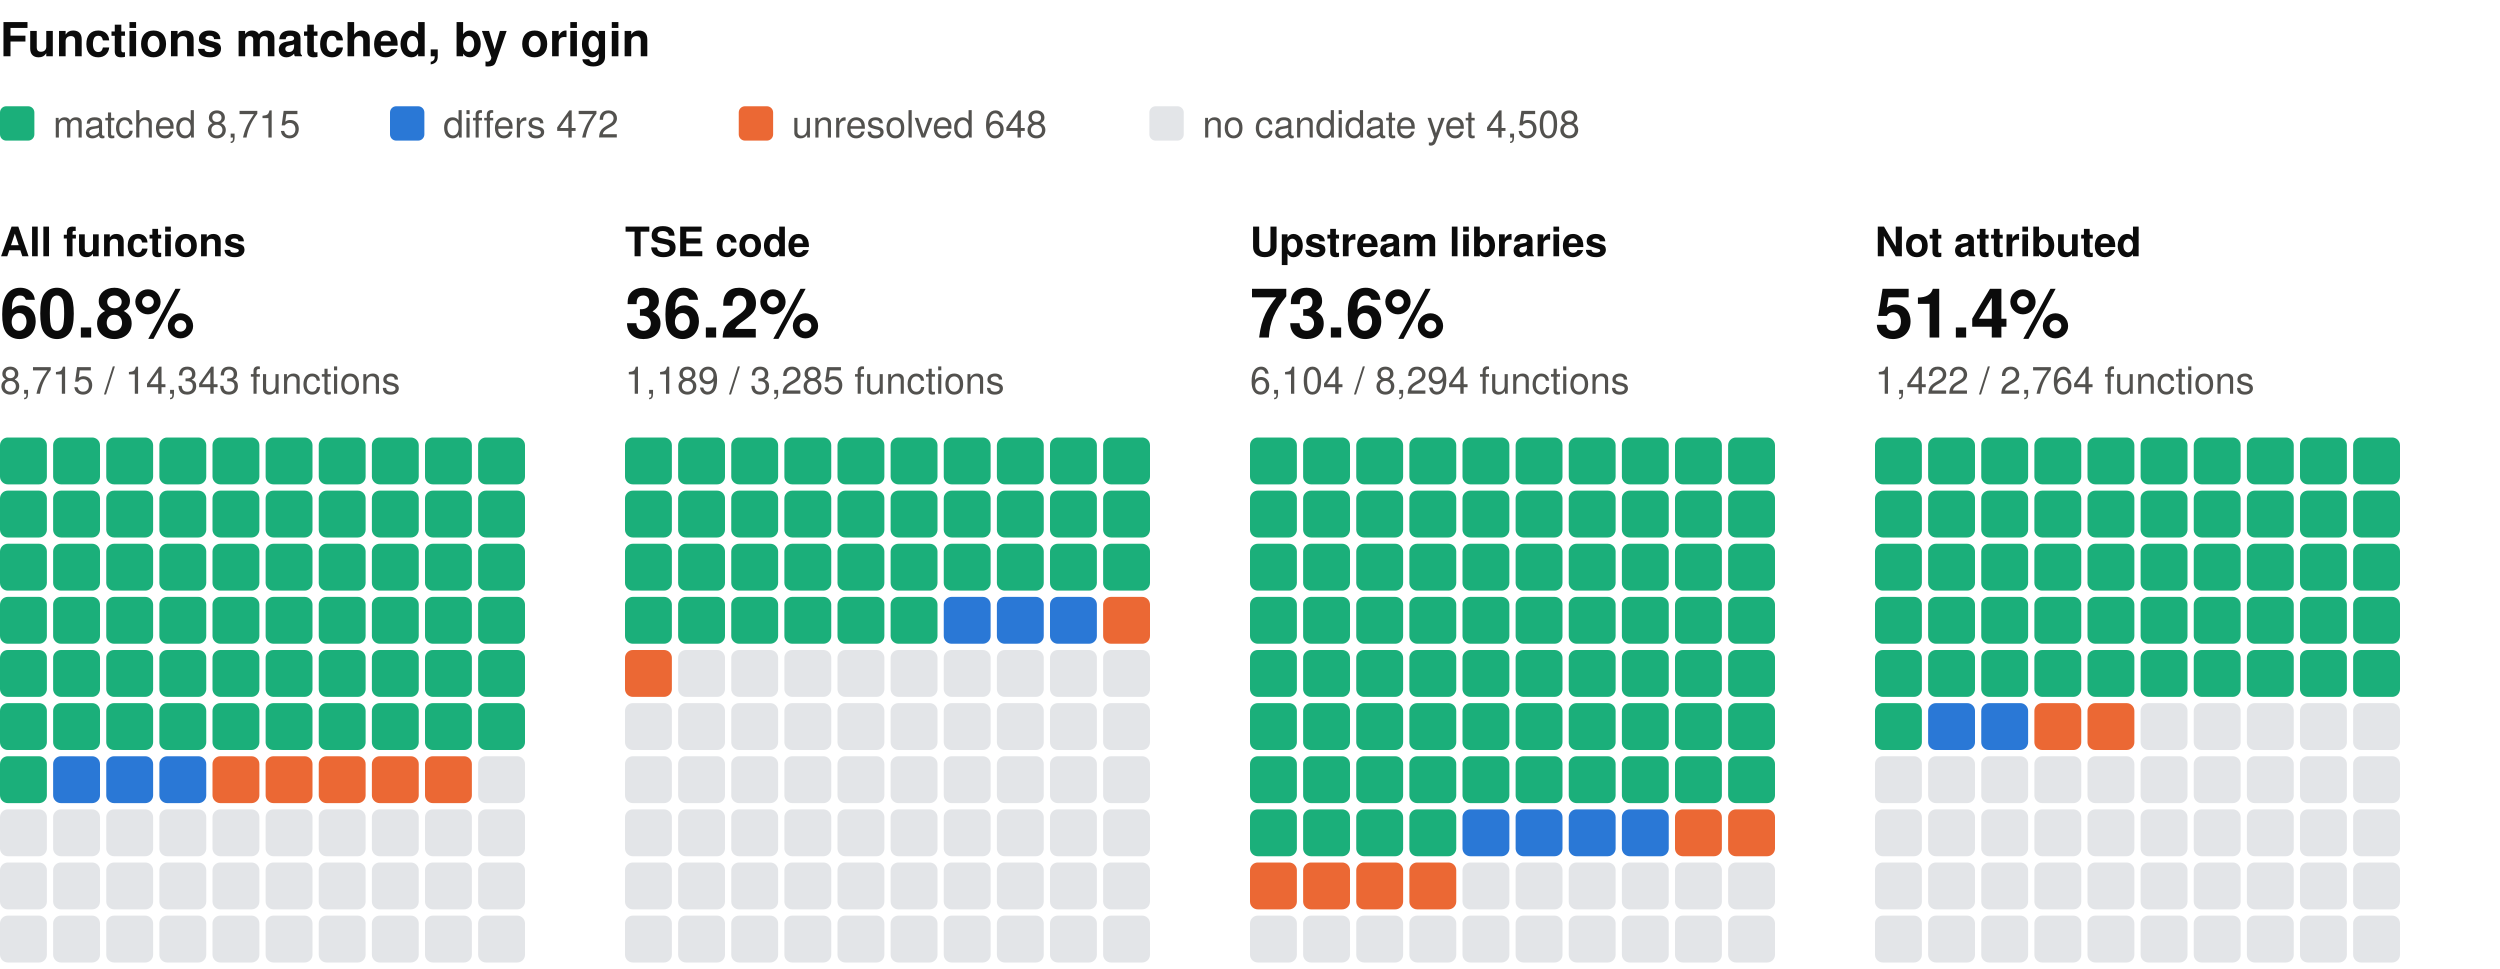
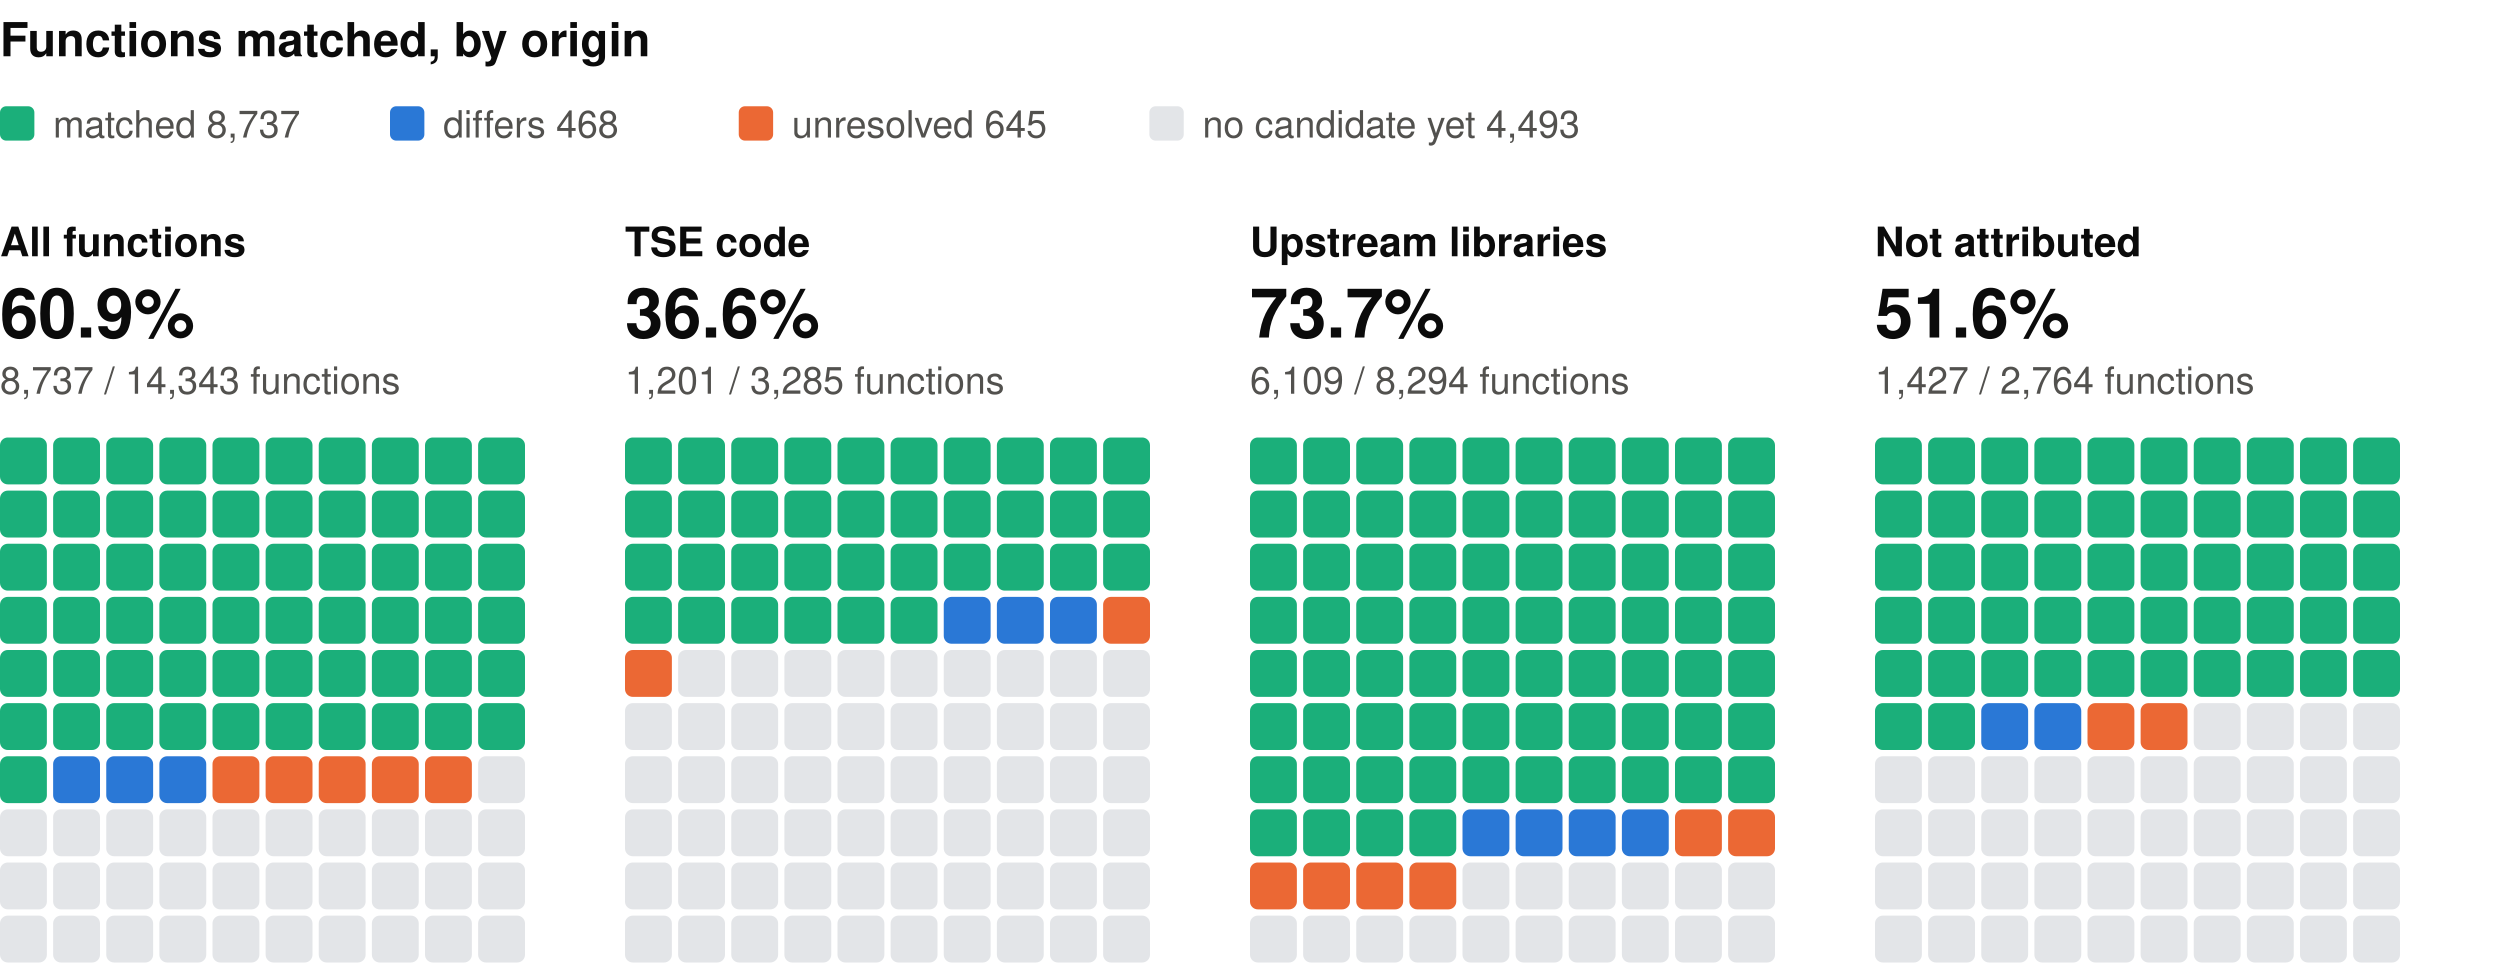
<svg xmlns="http://www.w3.org/2000/svg" width="800" height="310" viewBox="0 0 800 310" role="img" aria-label="Functions matched, by origin: one square per percent, coloured by verdict" font-family="system-ui, -apple-system, 'Segoe UI', Helvetica, Arial, sans-serif">
  <text x="0" y="18" font-size="15" fill="#0b0b0b" font-weight="600">Functions matched, by origin</text>
  <rect x="0" y="34" width="11" height="11" rx="2" fill="#1baf7a" />
-   <text x="17" y="44" font-size="12" fill="#52514e">matched 8,715</text>
+   <text x="17" y="44" font-size="12" fill="#52514e">matched 8,737</text>
  <rect x="124.8" y="34" width="11" height="11" rx="2" fill="#2a78d6" />
-   <text x="141.8" y="44" font-size="12" fill="#52514e">differs 472</text>
+   <text x="141.8" y="44" font-size="12" fill="#52514e">differs 468</text>
  <rect x="236.4" y="34" width="11" height="11" rx="2" fill="#eb6834" />
-   <text x="253.4" y="44" font-size="12" fill="#52514e">unresolved 648</text>
+   <text x="253.4" y="44" font-size="12" fill="#52514e">unresolved 645</text>
  <rect x="367.8" y="34" width="11" height="11" rx="2" fill="#e3e5e8" />
-   <text x="384.8" y="44" font-size="12" fill="#52514e">no candidate yet 4,508</text>
+   <text x="384.8" y="44" font-size="12" fill="#52514e">no candidate yet 4,493</text>
  <text x="0" y="82" font-size="13" fill="#0b0b0b" font-weight="600">All functions</text>
-   <text x="0" y="108" font-size="22" fill="#0b0b0b" font-weight="600">60.8%</text>
-   <text x="0" y="126" font-size="12" fill="#52514e">8,715 / 14,343 functions</text>
+   <text x="0" y="108" font-size="22" fill="#0b0b0b" font-weight="600">60.9%</text>
+   <text x="0" y="126" font-size="12" fill="#52514e">8,737 / 14,343 functions</text>
  <rect x="0" y="140" width="15" height="15" rx="2.5" fill="#1baf7a" />
  <rect x="17" y="140" width="15" height="15" rx="2.5" fill="#1baf7a" />
  <rect x="34" y="140" width="15" height="15" rx="2.5" fill="#1baf7a" />
  <rect x="51" y="140" width="15" height="15" rx="2.5" fill="#1baf7a" />
  <rect x="68" y="140" width="15" height="15" rx="2.5" fill="#1baf7a" />
  <rect x="85" y="140" width="15" height="15" rx="2.5" fill="#1baf7a" />
  <rect x="102" y="140" width="15" height="15" rx="2.5" fill="#1baf7a" />
  <rect x="119" y="140" width="15" height="15" rx="2.5" fill="#1baf7a" />
  <rect x="136" y="140" width="15" height="15" rx="2.5" fill="#1baf7a" />
  <rect x="153" y="140" width="15" height="15" rx="2.5" fill="#1baf7a" />
  <rect x="0" y="157" width="15" height="15" rx="2.5" fill="#1baf7a" />
  <rect x="17" y="157" width="15" height="15" rx="2.5" fill="#1baf7a" />
  <rect x="34" y="157" width="15" height="15" rx="2.5" fill="#1baf7a" />
  <rect x="51" y="157" width="15" height="15" rx="2.5" fill="#1baf7a" />
  <rect x="68" y="157" width="15" height="15" rx="2.5" fill="#1baf7a" />
  <rect x="85" y="157" width="15" height="15" rx="2.5" fill="#1baf7a" />
  <rect x="102" y="157" width="15" height="15" rx="2.5" fill="#1baf7a" />
  <rect x="119" y="157" width="15" height="15" rx="2.5" fill="#1baf7a" />
  <rect x="136" y="157" width="15" height="15" rx="2.5" fill="#1baf7a" />
  <rect x="153" y="157" width="15" height="15" rx="2.5" fill="#1baf7a" />
  <rect x="0" y="174" width="15" height="15" rx="2.5" fill="#1baf7a" />
  <rect x="17" y="174" width="15" height="15" rx="2.5" fill="#1baf7a" />
  <rect x="34" y="174" width="15" height="15" rx="2.5" fill="#1baf7a" />
  <rect x="51" y="174" width="15" height="15" rx="2.5" fill="#1baf7a" />
  <rect x="68" y="174" width="15" height="15" rx="2.5" fill="#1baf7a" />
  <rect x="85" y="174" width="15" height="15" rx="2.5" fill="#1baf7a" />
  <rect x="102" y="174" width="15" height="15" rx="2.5" fill="#1baf7a" />
  <rect x="119" y="174" width="15" height="15" rx="2.5" fill="#1baf7a" />
  <rect x="136" y="174" width="15" height="15" rx="2.5" fill="#1baf7a" />
  <rect x="153" y="174" width="15" height="15" rx="2.5" fill="#1baf7a" />
  <rect x="0" y="191" width="15" height="15" rx="2.5" fill="#1baf7a" />
  <rect x="17" y="191" width="15" height="15" rx="2.5" fill="#1baf7a" />
  <rect x="34" y="191" width="15" height="15" rx="2.5" fill="#1baf7a" />
  <rect x="51" y="191" width="15" height="15" rx="2.5" fill="#1baf7a" />
  <rect x="68" y="191" width="15" height="15" rx="2.5" fill="#1baf7a" />
  <rect x="85" y="191" width="15" height="15" rx="2.5" fill="#1baf7a" />
  <rect x="102" y="191" width="15" height="15" rx="2.5" fill="#1baf7a" />
  <rect x="119" y="191" width="15" height="15" rx="2.5" fill="#1baf7a" />
  <rect x="136" y="191" width="15" height="15" rx="2.5" fill="#1baf7a" />
  <rect x="153" y="191" width="15" height="15" rx="2.5" fill="#1baf7a" />
  <rect x="0" y="208" width="15" height="15" rx="2.5" fill="#1baf7a" />
  <rect x="17" y="208" width="15" height="15" rx="2.5" fill="#1baf7a" />
  <rect x="34" y="208" width="15" height="15" rx="2.5" fill="#1baf7a" />
  <rect x="51" y="208" width="15" height="15" rx="2.5" fill="#1baf7a" />
  <rect x="68" y="208" width="15" height="15" rx="2.5" fill="#1baf7a" />
  <rect x="85" y="208" width="15" height="15" rx="2.5" fill="#1baf7a" />
  <rect x="102" y="208" width="15" height="15" rx="2.5" fill="#1baf7a" />
  <rect x="119" y="208" width="15" height="15" rx="2.5" fill="#1baf7a" />
  <rect x="136" y="208" width="15" height="15" rx="2.5" fill="#1baf7a" />
  <rect x="153" y="208" width="15" height="15" rx="2.5" fill="#1baf7a" />
  <rect x="0" y="225" width="15" height="15" rx="2.5" fill="#1baf7a" />
  <rect x="17" y="225" width="15" height="15" rx="2.5" fill="#1baf7a" />
  <rect x="34" y="225" width="15" height="15" rx="2.5" fill="#1baf7a" />
  <rect x="51" y="225" width="15" height="15" rx="2.5" fill="#1baf7a" />
  <rect x="68" y="225" width="15" height="15" rx="2.5" fill="#1baf7a" />
  <rect x="85" y="225" width="15" height="15" rx="2.5" fill="#1baf7a" />
  <rect x="102" y="225" width="15" height="15" rx="2.5" fill="#1baf7a" />
  <rect x="119" y="225" width="15" height="15" rx="2.5" fill="#1baf7a" />
  <rect x="136" y="225" width="15" height="15" rx="2.5" fill="#1baf7a" />
  <rect x="153" y="225" width="15" height="15" rx="2.5" fill="#1baf7a" />
  <rect x="0" y="242" width="15" height="15" rx="2.5" fill="#1baf7a" />
  <rect x="17" y="242" width="15" height="15" rx="2.5" fill="#2a78d6" />
  <rect x="34" y="242" width="15" height="15" rx="2.5" fill="#2a78d6" />
  <rect x="51" y="242" width="15" height="15" rx="2.5" fill="#2a78d6" />
  <rect x="68" y="242" width="15" height="15" rx="2.5" fill="#eb6834" />
  <rect x="85" y="242" width="15" height="15" rx="2.5" fill="#eb6834" />
  <rect x="102" y="242" width="15" height="15" rx="2.5" fill="#eb6834" />
  <rect x="119" y="242" width="15" height="15" rx="2.5" fill="#eb6834" />
  <rect x="136" y="242" width="15" height="15" rx="2.5" fill="#eb6834" />
  <rect x="153" y="242" width="15" height="15" rx="2.5" fill="#e3e5e8" />
  <rect x="0" y="259" width="15" height="15" rx="2.5" fill="#e3e5e8" />
  <rect x="17" y="259" width="15" height="15" rx="2.5" fill="#e3e5e8" />
  <rect x="34" y="259" width="15" height="15" rx="2.5" fill="#e3e5e8" />
  <rect x="51" y="259" width="15" height="15" rx="2.5" fill="#e3e5e8" />
  <rect x="68" y="259" width="15" height="15" rx="2.5" fill="#e3e5e8" />
  <rect x="85" y="259" width="15" height="15" rx="2.5" fill="#e3e5e8" />
  <rect x="102" y="259" width="15" height="15" rx="2.5" fill="#e3e5e8" />
  <rect x="119" y="259" width="15" height="15" rx="2.5" fill="#e3e5e8" />
  <rect x="136" y="259" width="15" height="15" rx="2.5" fill="#e3e5e8" />
  <rect x="153" y="259" width="15" height="15" rx="2.5" fill="#e3e5e8" />
  <rect x="0" y="276" width="15" height="15" rx="2.5" fill="#e3e5e8" />
  <rect x="17" y="276" width="15" height="15" rx="2.5" fill="#e3e5e8" />
  <rect x="34" y="276" width="15" height="15" rx="2.5" fill="#e3e5e8" />
  <rect x="51" y="276" width="15" height="15" rx="2.5" fill="#e3e5e8" />
  <rect x="68" y="276" width="15" height="15" rx="2.5" fill="#e3e5e8" />
  <rect x="85" y="276" width="15" height="15" rx="2.5" fill="#e3e5e8" />
  <rect x="102" y="276" width="15" height="15" rx="2.5" fill="#e3e5e8" />
  <rect x="119" y="276" width="15" height="15" rx="2.5" fill="#e3e5e8" />
  <rect x="136" y="276" width="15" height="15" rx="2.5" fill="#e3e5e8" />
  <rect x="153" y="276" width="15" height="15" rx="2.5" fill="#e3e5e8" />
  <rect x="0" y="293" width="15" height="15" rx="2.5" fill="#e3e5e8" />
  <rect x="17" y="293" width="15" height="15" rx="2.5" fill="#e3e5e8" />
  <rect x="34" y="293" width="15" height="15" rx="2.5" fill="#e3e5e8" />
  <rect x="51" y="293" width="15" height="15" rx="2.5" fill="#e3e5e8" />
  <rect x="68" y="293" width="15" height="15" rx="2.5" fill="#e3e5e8" />
  <rect x="85" y="293" width="15" height="15" rx="2.5" fill="#e3e5e8" />
  <rect x="102" y="293" width="15" height="15" rx="2.5" fill="#e3e5e8" />
  <rect x="119" y="293" width="15" height="15" rx="2.5" fill="#e3e5e8" />
  <rect x="136" y="293" width="15" height="15" rx="2.5" fill="#e3e5e8" />
  <rect x="153" y="293" width="15" height="15" rx="2.5" fill="#e3e5e8" />
  <text x="200" y="82" font-size="13" fill="#0b0b0b" font-weight="600">TSE code</text>
-   <text x="200" y="108" font-size="22" fill="#0b0b0b" font-weight="600">36.2%</text>
-   <text x="200" y="126" font-size="12" fill="#52514e">1,189 / 3,285 functions</text>
+   <text x="200" y="108" font-size="22" fill="#0b0b0b" font-weight="600">36.6%</text>
+   <text x="200" y="126" font-size="12" fill="#52514e">1,201 / 3,285 functions</text>
  <rect x="200" y="140" width="15" height="15" rx="2.5" fill="#1baf7a" />
  <rect x="217" y="140" width="15" height="15" rx="2.5" fill="#1baf7a" />
  <rect x="234" y="140" width="15" height="15" rx="2.5" fill="#1baf7a" />
  <rect x="251" y="140" width="15" height="15" rx="2.5" fill="#1baf7a" />
  <rect x="268" y="140" width="15" height="15" rx="2.5" fill="#1baf7a" />
  <rect x="285" y="140" width="15" height="15" rx="2.5" fill="#1baf7a" />
  <rect x="302" y="140" width="15" height="15" rx="2.5" fill="#1baf7a" />
  <rect x="319" y="140" width="15" height="15" rx="2.5" fill="#1baf7a" />
  <rect x="336" y="140" width="15" height="15" rx="2.5" fill="#1baf7a" />
  <rect x="353" y="140" width="15" height="15" rx="2.5" fill="#1baf7a" />
  <rect x="200" y="157" width="15" height="15" rx="2.5" fill="#1baf7a" />
  <rect x="217" y="157" width="15" height="15" rx="2.5" fill="#1baf7a" />
  <rect x="234" y="157" width="15" height="15" rx="2.5" fill="#1baf7a" />
  <rect x="251" y="157" width="15" height="15" rx="2.5" fill="#1baf7a" />
  <rect x="268" y="157" width="15" height="15" rx="2.5" fill="#1baf7a" />
  <rect x="285" y="157" width="15" height="15" rx="2.5" fill="#1baf7a" />
  <rect x="302" y="157" width="15" height="15" rx="2.5" fill="#1baf7a" />
  <rect x="319" y="157" width="15" height="15" rx="2.5" fill="#1baf7a" />
  <rect x="336" y="157" width="15" height="15" rx="2.5" fill="#1baf7a" />
  <rect x="353" y="157" width="15" height="15" rx="2.5" fill="#1baf7a" />
  <rect x="200" y="174" width="15" height="15" rx="2.5" fill="#1baf7a" />
  <rect x="217" y="174" width="15" height="15" rx="2.5" fill="#1baf7a" />
  <rect x="234" y="174" width="15" height="15" rx="2.5" fill="#1baf7a" />
  <rect x="251" y="174" width="15" height="15" rx="2.5" fill="#1baf7a" />
  <rect x="268" y="174" width="15" height="15" rx="2.5" fill="#1baf7a" />
  <rect x="285" y="174" width="15" height="15" rx="2.5" fill="#1baf7a" />
  <rect x="302" y="174" width="15" height="15" rx="2.5" fill="#1baf7a" />
  <rect x="319" y="174" width="15" height="15" rx="2.5" fill="#1baf7a" />
  <rect x="336" y="174" width="15" height="15" rx="2.5" fill="#1baf7a" />
  <rect x="353" y="174" width="15" height="15" rx="2.5" fill="#1baf7a" />
  <rect x="200" y="191" width="15" height="15" rx="2.5" fill="#1baf7a" />
  <rect x="217" y="191" width="15" height="15" rx="2.5" fill="#1baf7a" />
  <rect x="234" y="191" width="15" height="15" rx="2.5" fill="#1baf7a" />
  <rect x="251" y="191" width="15" height="15" rx="2.5" fill="#1baf7a" />
  <rect x="268" y="191" width="15" height="15" rx="2.5" fill="#1baf7a" />
  <rect x="285" y="191" width="15" height="15" rx="2.5" fill="#1baf7a" />
  <rect x="302" y="191" width="15" height="15" rx="2.5" fill="#2a78d6" />
  <rect x="319" y="191" width="15" height="15" rx="2.5" fill="#2a78d6" />
  <rect x="336" y="191" width="15" height="15" rx="2.5" fill="#2a78d6" />
  <rect x="353" y="191" width="15" height="15" rx="2.5" fill="#eb6834" />
  <rect x="200" y="208" width="15" height="15" rx="2.5" fill="#eb6834" />
  <rect x="217" y="208" width="15" height="15" rx="2.5" fill="#e3e5e8" />
  <rect x="234" y="208" width="15" height="15" rx="2.5" fill="#e3e5e8" />
  <rect x="251" y="208" width="15" height="15" rx="2.5" fill="#e3e5e8" />
  <rect x="268" y="208" width="15" height="15" rx="2.5" fill="#e3e5e8" />
  <rect x="285" y="208" width="15" height="15" rx="2.5" fill="#e3e5e8" />
  <rect x="302" y="208" width="15" height="15" rx="2.5" fill="#e3e5e8" />
  <rect x="319" y="208" width="15" height="15" rx="2.5" fill="#e3e5e8" />
  <rect x="336" y="208" width="15" height="15" rx="2.5" fill="#e3e5e8" />
  <rect x="353" y="208" width="15" height="15" rx="2.5" fill="#e3e5e8" />
  <rect x="200" y="225" width="15" height="15" rx="2.5" fill="#e3e5e8" />
  <rect x="217" y="225" width="15" height="15" rx="2.5" fill="#e3e5e8" />
  <rect x="234" y="225" width="15" height="15" rx="2.5" fill="#e3e5e8" />
  <rect x="251" y="225" width="15" height="15" rx="2.5" fill="#e3e5e8" />
  <rect x="268" y="225" width="15" height="15" rx="2.5" fill="#e3e5e8" />
  <rect x="285" y="225" width="15" height="15" rx="2.5" fill="#e3e5e8" />
  <rect x="302" y="225" width="15" height="15" rx="2.5" fill="#e3e5e8" />
  <rect x="319" y="225" width="15" height="15" rx="2.5" fill="#e3e5e8" />
  <rect x="336" y="225" width="15" height="15" rx="2.5" fill="#e3e5e8" />
  <rect x="353" y="225" width="15" height="15" rx="2.5" fill="#e3e5e8" />
  <rect x="200" y="242" width="15" height="15" rx="2.5" fill="#e3e5e8" />
  <rect x="217" y="242" width="15" height="15" rx="2.5" fill="#e3e5e8" />
  <rect x="234" y="242" width="15" height="15" rx="2.5" fill="#e3e5e8" />
  <rect x="251" y="242" width="15" height="15" rx="2.5" fill="#e3e5e8" />
  <rect x="268" y="242" width="15" height="15" rx="2.5" fill="#e3e5e8" />
  <rect x="285" y="242" width="15" height="15" rx="2.5" fill="#e3e5e8" />
  <rect x="302" y="242" width="15" height="15" rx="2.5" fill="#e3e5e8" />
  <rect x="319" y="242" width="15" height="15" rx="2.5" fill="#e3e5e8" />
  <rect x="336" y="242" width="15" height="15" rx="2.5" fill="#e3e5e8" />
  <rect x="353" y="242" width="15" height="15" rx="2.5" fill="#e3e5e8" />
  <rect x="200" y="259" width="15" height="15" rx="2.5" fill="#e3e5e8" />
  <rect x="217" y="259" width="15" height="15" rx="2.5" fill="#e3e5e8" />
  <rect x="234" y="259" width="15" height="15" rx="2.5" fill="#e3e5e8" />
  <rect x="251" y="259" width="15" height="15" rx="2.5" fill="#e3e5e8" />
  <rect x="268" y="259" width="15" height="15" rx="2.5" fill="#e3e5e8" />
  <rect x="285" y="259" width="15" height="15" rx="2.5" fill="#e3e5e8" />
  <rect x="302" y="259" width="15" height="15" rx="2.5" fill="#e3e5e8" />
  <rect x="319" y="259" width="15" height="15" rx="2.5" fill="#e3e5e8" />
  <rect x="336" y="259" width="15" height="15" rx="2.5" fill="#e3e5e8" />
  <rect x="353" y="259" width="15" height="15" rx="2.5" fill="#e3e5e8" />
  <rect x="200" y="276" width="15" height="15" rx="2.5" fill="#e3e5e8" />
  <rect x="217" y="276" width="15" height="15" rx="2.5" fill="#e3e5e8" />
  <rect x="234" y="276" width="15" height="15" rx="2.5" fill="#e3e5e8" />
  <rect x="251" y="276" width="15" height="15" rx="2.5" fill="#e3e5e8" />
  <rect x="268" y="276" width="15" height="15" rx="2.5" fill="#e3e5e8" />
  <rect x="285" y="276" width="15" height="15" rx="2.5" fill="#e3e5e8" />
  <rect x="302" y="276" width="15" height="15" rx="2.5" fill="#e3e5e8" />
  <rect x="319" y="276" width="15" height="15" rx="2.5" fill="#e3e5e8" />
  <rect x="336" y="276" width="15" height="15" rx="2.5" fill="#e3e5e8" />
  <rect x="353" y="276" width="15" height="15" rx="2.5" fill="#e3e5e8" />
  <rect x="200" y="293" width="15" height="15" rx="2.5" fill="#e3e5e8" />
  <rect x="217" y="293" width="15" height="15" rx="2.5" fill="#e3e5e8" />
  <rect x="234" y="293" width="15" height="15" rx="2.5" fill="#e3e5e8" />
  <rect x="251" y="293" width="15" height="15" rx="2.5" fill="#e3e5e8" />
  <rect x="268" y="293" width="15" height="15" rx="2.5" fill="#e3e5e8" />
  <rect x="285" y="293" width="15" height="15" rx="2.5" fill="#e3e5e8" />
  <rect x="302" y="293" width="15" height="15" rx="2.5" fill="#e3e5e8" />
  <rect x="319" y="293" width="15" height="15" rx="2.5" fill="#e3e5e8" />
  <rect x="336" y="293" width="15" height="15" rx="2.5" fill="#e3e5e8" />
  <rect x="353" y="293" width="15" height="15" rx="2.5" fill="#e3e5e8" />
  <text x="400" y="82" font-size="13" fill="#0b0b0b" font-weight="600">Upstream libraries</text>
-   <text x="400" y="108" font-size="22" fill="#0b0b0b" font-weight="600">73.6%</text>
-   <text x="400" y="126" font-size="12" fill="#52514e">6,104 / 8,294 functions</text>
+   <text x="400" y="108" font-size="22" fill="#0b0b0b" font-weight="600">73.7%</text>
+   <text x="400" y="126" font-size="12" fill="#52514e">6,109 / 8,294 functions</text>
  <rect x="400" y="140" width="15" height="15" rx="2.5" fill="#1baf7a" />
  <rect x="417" y="140" width="15" height="15" rx="2.5" fill="#1baf7a" />
  <rect x="434" y="140" width="15" height="15" rx="2.5" fill="#1baf7a" />
  <rect x="451" y="140" width="15" height="15" rx="2.5" fill="#1baf7a" />
  <rect x="468" y="140" width="15" height="15" rx="2.5" fill="#1baf7a" />
  <rect x="485" y="140" width="15" height="15" rx="2.5" fill="#1baf7a" />
  <rect x="502" y="140" width="15" height="15" rx="2.5" fill="#1baf7a" />
  <rect x="519" y="140" width="15" height="15" rx="2.5" fill="#1baf7a" />
  <rect x="536" y="140" width="15" height="15" rx="2.5" fill="#1baf7a" />
  <rect x="553" y="140" width="15" height="15" rx="2.5" fill="#1baf7a" />
  <rect x="400" y="157" width="15" height="15" rx="2.5" fill="#1baf7a" />
  <rect x="417" y="157" width="15" height="15" rx="2.5" fill="#1baf7a" />
  <rect x="434" y="157" width="15" height="15" rx="2.5" fill="#1baf7a" />
  <rect x="451" y="157" width="15" height="15" rx="2.5" fill="#1baf7a" />
  <rect x="468" y="157" width="15" height="15" rx="2.5" fill="#1baf7a" />
  <rect x="485" y="157" width="15" height="15" rx="2.5" fill="#1baf7a" />
  <rect x="502" y="157" width="15" height="15" rx="2.5" fill="#1baf7a" />
  <rect x="519" y="157" width="15" height="15" rx="2.5" fill="#1baf7a" />
  <rect x="536" y="157" width="15" height="15" rx="2.5" fill="#1baf7a" />
  <rect x="553" y="157" width="15" height="15" rx="2.5" fill="#1baf7a" />
  <rect x="400" y="174" width="15" height="15" rx="2.5" fill="#1baf7a" />
  <rect x="417" y="174" width="15" height="15" rx="2.5" fill="#1baf7a" />
  <rect x="434" y="174" width="15" height="15" rx="2.5" fill="#1baf7a" />
  <rect x="451" y="174" width="15" height="15" rx="2.5" fill="#1baf7a" />
  <rect x="468" y="174" width="15" height="15" rx="2.5" fill="#1baf7a" />
  <rect x="485" y="174" width="15" height="15" rx="2.5" fill="#1baf7a" />
  <rect x="502" y="174" width="15" height="15" rx="2.5" fill="#1baf7a" />
  <rect x="519" y="174" width="15" height="15" rx="2.5" fill="#1baf7a" />
  <rect x="536" y="174" width="15" height="15" rx="2.5" fill="#1baf7a" />
  <rect x="553" y="174" width="15" height="15" rx="2.5" fill="#1baf7a" />
  <rect x="400" y="191" width="15" height="15" rx="2.5" fill="#1baf7a" />
  <rect x="417" y="191" width="15" height="15" rx="2.5" fill="#1baf7a" />
  <rect x="434" y="191" width="15" height="15" rx="2.5" fill="#1baf7a" />
  <rect x="451" y="191" width="15" height="15" rx="2.5" fill="#1baf7a" />
  <rect x="468" y="191" width="15" height="15" rx="2.5" fill="#1baf7a" />
  <rect x="485" y="191" width="15" height="15" rx="2.5" fill="#1baf7a" />
  <rect x="502" y="191" width="15" height="15" rx="2.5" fill="#1baf7a" />
  <rect x="519" y="191" width="15" height="15" rx="2.5" fill="#1baf7a" />
  <rect x="536" y="191" width="15" height="15" rx="2.5" fill="#1baf7a" />
  <rect x="553" y="191" width="15" height="15" rx="2.5" fill="#1baf7a" />
  <rect x="400" y="208" width="15" height="15" rx="2.5" fill="#1baf7a" />
  <rect x="417" y="208" width="15" height="15" rx="2.5" fill="#1baf7a" />
  <rect x="434" y="208" width="15" height="15" rx="2.5" fill="#1baf7a" />
  <rect x="451" y="208" width="15" height="15" rx="2.5" fill="#1baf7a" />
  <rect x="468" y="208" width="15" height="15" rx="2.5" fill="#1baf7a" />
  <rect x="485" y="208" width="15" height="15" rx="2.5" fill="#1baf7a" />
  <rect x="502" y="208" width="15" height="15" rx="2.5" fill="#1baf7a" />
  <rect x="519" y="208" width="15" height="15" rx="2.5" fill="#1baf7a" />
  <rect x="536" y="208" width="15" height="15" rx="2.5" fill="#1baf7a" />
  <rect x="553" y="208" width="15" height="15" rx="2.5" fill="#1baf7a" />
  <rect x="400" y="225" width="15" height="15" rx="2.5" fill="#1baf7a" />
  <rect x="417" y="225" width="15" height="15" rx="2.5" fill="#1baf7a" />
  <rect x="434" y="225" width="15" height="15" rx="2.5" fill="#1baf7a" />
  <rect x="451" y="225" width="15" height="15" rx="2.5" fill="#1baf7a" />
  <rect x="468" y="225" width="15" height="15" rx="2.5" fill="#1baf7a" />
  <rect x="485" y="225" width="15" height="15" rx="2.5" fill="#1baf7a" />
  <rect x="502" y="225" width="15" height="15" rx="2.5" fill="#1baf7a" />
  <rect x="519" y="225" width="15" height="15" rx="2.5" fill="#1baf7a" />
  <rect x="536" y="225" width="15" height="15" rx="2.5" fill="#1baf7a" />
  <rect x="553" y="225" width="15" height="15" rx="2.5" fill="#1baf7a" />
  <rect x="400" y="242" width="15" height="15" rx="2.5" fill="#1baf7a" />
  <rect x="417" y="242" width="15" height="15" rx="2.5" fill="#1baf7a" />
  <rect x="434" y="242" width="15" height="15" rx="2.5" fill="#1baf7a" />
  <rect x="451" y="242" width="15" height="15" rx="2.5" fill="#1baf7a" />
  <rect x="468" y="242" width="15" height="15" rx="2.5" fill="#1baf7a" />
  <rect x="485" y="242" width="15" height="15" rx="2.5" fill="#1baf7a" />
  <rect x="502" y="242" width="15" height="15" rx="2.5" fill="#1baf7a" />
  <rect x="519" y="242" width="15" height="15" rx="2.5" fill="#1baf7a" />
  <rect x="536" y="242" width="15" height="15" rx="2.5" fill="#1baf7a" />
  <rect x="553" y="242" width="15" height="15" rx="2.5" fill="#1baf7a" />
  <rect x="400" y="259" width="15" height="15" rx="2.5" fill="#1baf7a" />
  <rect x="417" y="259" width="15" height="15" rx="2.5" fill="#1baf7a" />
  <rect x="434" y="259" width="15" height="15" rx="2.5" fill="#1baf7a" />
  <rect x="451" y="259" width="15" height="15" rx="2.5" fill="#1baf7a" />
  <rect x="468" y="259" width="15" height="15" rx="2.5" fill="#2a78d6" />
  <rect x="485" y="259" width="15" height="15" rx="2.5" fill="#2a78d6" />
  <rect x="502" y="259" width="15" height="15" rx="2.5" fill="#2a78d6" />
  <rect x="519" y="259" width="15" height="15" rx="2.5" fill="#2a78d6" />
  <rect x="536" y="259" width="15" height="15" rx="2.5" fill="#eb6834" />
  <rect x="553" y="259" width="15" height="15" rx="2.5" fill="#eb6834" />
  <rect x="400" y="276" width="15" height="15" rx="2.5" fill="#eb6834" />
  <rect x="417" y="276" width="15" height="15" rx="2.5" fill="#eb6834" />
  <rect x="434" y="276" width="15" height="15" rx="2.5" fill="#eb6834" />
  <rect x="451" y="276" width="15" height="15" rx="2.5" fill="#eb6834" />
  <rect x="468" y="276" width="15" height="15" rx="2.5" fill="#e3e5e8" />
  <rect x="485" y="276" width="15" height="15" rx="2.5" fill="#e3e5e8" />
  <rect x="502" y="276" width="15" height="15" rx="2.5" fill="#e3e5e8" />
  <rect x="519" y="276" width="15" height="15" rx="2.5" fill="#e3e5e8" />
  <rect x="536" y="276" width="15" height="15" rx="2.5" fill="#e3e5e8" />
  <rect x="553" y="276" width="15" height="15" rx="2.5" fill="#e3e5e8" />
  <rect x="400" y="293" width="15" height="15" rx="2.5" fill="#e3e5e8" />
  <rect x="417" y="293" width="15" height="15" rx="2.5" fill="#e3e5e8" />
  <rect x="434" y="293" width="15" height="15" rx="2.5" fill="#e3e5e8" />
  <rect x="451" y="293" width="15" height="15" rx="2.5" fill="#e3e5e8" />
  <rect x="468" y="293" width="15" height="15" rx="2.5" fill="#e3e5e8" />
  <rect x="485" y="293" width="15" height="15" rx="2.5" fill="#e3e5e8" />
  <rect x="502" y="293" width="15" height="15" rx="2.5" fill="#e3e5e8" />
  <rect x="519" y="293" width="15" height="15" rx="2.5" fill="#e3e5e8" />
  <rect x="536" y="293" width="15" height="15" rx="2.5" fill="#e3e5e8" />
  <rect x="553" y="293" width="15" height="15" rx="2.5" fill="#e3e5e8" />
  <text x="600" y="82" font-size="13" fill="#0b0b0b" font-weight="600">Not attributed</text>
-   <text x="600" y="108" font-size="22" fill="#0b0b0b" font-weight="600">51.4%</text>
-   <text x="600" y="126" font-size="12" fill="#52514e">1,422 / 2,764 functions</text>
+   <text x="600" y="108" font-size="22" fill="#0b0b0b" font-weight="600">51.6%</text>
+   <text x="600" y="126" font-size="12" fill="#52514e">1,427 / 2,764 functions</text>
  <rect x="600" y="140" width="15" height="15" rx="2.5" fill="#1baf7a" />
  <rect x="617" y="140" width="15" height="15" rx="2.5" fill="#1baf7a" />
  <rect x="634" y="140" width="15" height="15" rx="2.5" fill="#1baf7a" />
  <rect x="651" y="140" width="15" height="15" rx="2.5" fill="#1baf7a" />
  <rect x="668" y="140" width="15" height="15" rx="2.5" fill="#1baf7a" />
  <rect x="685" y="140" width="15" height="15" rx="2.5" fill="#1baf7a" />
  <rect x="702" y="140" width="15" height="15" rx="2.5" fill="#1baf7a" />
  <rect x="719" y="140" width="15" height="15" rx="2.5" fill="#1baf7a" />
  <rect x="736" y="140" width="15" height="15" rx="2.5" fill="#1baf7a" />
  <rect x="753" y="140" width="15" height="15" rx="2.5" fill="#1baf7a" />
  <rect x="600" y="157" width="15" height="15" rx="2.5" fill="#1baf7a" />
  <rect x="617" y="157" width="15" height="15" rx="2.5" fill="#1baf7a" />
  <rect x="634" y="157" width="15" height="15" rx="2.5" fill="#1baf7a" />
  <rect x="651" y="157" width="15" height="15" rx="2.5" fill="#1baf7a" />
  <rect x="668" y="157" width="15" height="15" rx="2.5" fill="#1baf7a" />
  <rect x="685" y="157" width="15" height="15" rx="2.5" fill="#1baf7a" />
  <rect x="702" y="157" width="15" height="15" rx="2.5" fill="#1baf7a" />
  <rect x="719" y="157" width="15" height="15" rx="2.5" fill="#1baf7a" />
  <rect x="736" y="157" width="15" height="15" rx="2.5" fill="#1baf7a" />
  <rect x="753" y="157" width="15" height="15" rx="2.5" fill="#1baf7a" />
  <rect x="600" y="174" width="15" height="15" rx="2.5" fill="#1baf7a" />
  <rect x="617" y="174" width="15" height="15" rx="2.5" fill="#1baf7a" />
  <rect x="634" y="174" width="15" height="15" rx="2.5" fill="#1baf7a" />
  <rect x="651" y="174" width="15" height="15" rx="2.5" fill="#1baf7a" />
  <rect x="668" y="174" width="15" height="15" rx="2.5" fill="#1baf7a" />
  <rect x="685" y="174" width="15" height="15" rx="2.5" fill="#1baf7a" />
  <rect x="702" y="174" width="15" height="15" rx="2.5" fill="#1baf7a" />
  <rect x="719" y="174" width="15" height="15" rx="2.5" fill="#1baf7a" />
  <rect x="736" y="174" width="15" height="15" rx="2.5" fill="#1baf7a" />
  <rect x="753" y="174" width="15" height="15" rx="2.5" fill="#1baf7a" />
  <rect x="600" y="191" width="15" height="15" rx="2.5" fill="#1baf7a" />
  <rect x="617" y="191" width="15" height="15" rx="2.5" fill="#1baf7a" />
  <rect x="634" y="191" width="15" height="15" rx="2.5" fill="#1baf7a" />
  <rect x="651" y="191" width="15" height="15" rx="2.5" fill="#1baf7a" />
  <rect x="668" y="191" width="15" height="15" rx="2.5" fill="#1baf7a" />
  <rect x="685" y="191" width="15" height="15" rx="2.5" fill="#1baf7a" />
  <rect x="702" y="191" width="15" height="15" rx="2.5" fill="#1baf7a" />
  <rect x="719" y="191" width="15" height="15" rx="2.5" fill="#1baf7a" />
  <rect x="736" y="191" width="15" height="15" rx="2.5" fill="#1baf7a" />
  <rect x="753" y="191" width="15" height="15" rx="2.5" fill="#1baf7a" />
  <rect x="600" y="208" width="15" height="15" rx="2.5" fill="#1baf7a" />
  <rect x="617" y="208" width="15" height="15" rx="2.5" fill="#1baf7a" />
  <rect x="634" y="208" width="15" height="15" rx="2.5" fill="#1baf7a" />
  <rect x="651" y="208" width="15" height="15" rx="2.5" fill="#1baf7a" />
  <rect x="668" y="208" width="15" height="15" rx="2.5" fill="#1baf7a" />
  <rect x="685" y="208" width="15" height="15" rx="2.5" fill="#1baf7a" />
  <rect x="702" y="208" width="15" height="15" rx="2.5" fill="#1baf7a" />
  <rect x="719" y="208" width="15" height="15" rx="2.5" fill="#1baf7a" />
  <rect x="736" y="208" width="15" height="15" rx="2.5" fill="#1baf7a" />
  <rect x="753" y="208" width="15" height="15" rx="2.5" fill="#1baf7a" />
  <rect x="600" y="225" width="15" height="15" rx="2.5" fill="#1baf7a" />
-   <rect x="617" y="225" width="15" height="15" rx="2.5" fill="#2a78d6" />
+   <rect x="617" y="225" width="15" height="15" rx="2.5" fill="#1baf7a" />
  <rect x="634" y="225" width="15" height="15" rx="2.5" fill="#2a78d6" />
-   <rect x="651" y="225" width="15" height="15" rx="2.5" fill="#eb6834" />
+   <rect x="651" y="225" width="15" height="15" rx="2.5" fill="#2a78d6" />
  <rect x="668" y="225" width="15" height="15" rx="2.5" fill="#eb6834" />
-   <rect x="685" y="225" width="15" height="15" rx="2.5" fill="#e3e5e8" />
+   <rect x="685" y="225" width="15" height="15" rx="2.5" fill="#eb6834" />
  <rect x="702" y="225" width="15" height="15" rx="2.5" fill="#e3e5e8" />
  <rect x="719" y="225" width="15" height="15" rx="2.5" fill="#e3e5e8" />
  <rect x="736" y="225" width="15" height="15" rx="2.5" fill="#e3e5e8" />
  <rect x="753" y="225" width="15" height="15" rx="2.5" fill="#e3e5e8" />
  <rect x="600" y="242" width="15" height="15" rx="2.5" fill="#e3e5e8" />
  <rect x="617" y="242" width="15" height="15" rx="2.5" fill="#e3e5e8" />
  <rect x="634" y="242" width="15" height="15" rx="2.5" fill="#e3e5e8" />
  <rect x="651" y="242" width="15" height="15" rx="2.5" fill="#e3e5e8" />
  <rect x="668" y="242" width="15" height="15" rx="2.5" fill="#e3e5e8" />
  <rect x="685" y="242" width="15" height="15" rx="2.5" fill="#e3e5e8" />
  <rect x="702" y="242" width="15" height="15" rx="2.5" fill="#e3e5e8" />
  <rect x="719" y="242" width="15" height="15" rx="2.5" fill="#e3e5e8" />
  <rect x="736" y="242" width="15" height="15" rx="2.5" fill="#e3e5e8" />
  <rect x="753" y="242" width="15" height="15" rx="2.5" fill="#e3e5e8" />
  <rect x="600" y="259" width="15" height="15" rx="2.5" fill="#e3e5e8" />
  <rect x="617" y="259" width="15" height="15" rx="2.5" fill="#e3e5e8" />
  <rect x="634" y="259" width="15" height="15" rx="2.5" fill="#e3e5e8" />
  <rect x="651" y="259" width="15" height="15" rx="2.5" fill="#e3e5e8" />
  <rect x="668" y="259" width="15" height="15" rx="2.5" fill="#e3e5e8" />
  <rect x="685" y="259" width="15" height="15" rx="2.5" fill="#e3e5e8" />
  <rect x="702" y="259" width="15" height="15" rx="2.5" fill="#e3e5e8" />
  <rect x="719" y="259" width="15" height="15" rx="2.5" fill="#e3e5e8" />
  <rect x="736" y="259" width="15" height="15" rx="2.5" fill="#e3e5e8" />
  <rect x="753" y="259" width="15" height="15" rx="2.5" fill="#e3e5e8" />
  <rect x="600" y="276" width="15" height="15" rx="2.5" fill="#e3e5e8" />
  <rect x="617" y="276" width="15" height="15" rx="2.5" fill="#e3e5e8" />
  <rect x="634" y="276" width="15" height="15" rx="2.5" fill="#e3e5e8" />
  <rect x="651" y="276" width="15" height="15" rx="2.5" fill="#e3e5e8" />
  <rect x="668" y="276" width="15" height="15" rx="2.5" fill="#e3e5e8" />
  <rect x="685" y="276" width="15" height="15" rx="2.5" fill="#e3e5e8" />
  <rect x="702" y="276" width="15" height="15" rx="2.5" fill="#e3e5e8" />
  <rect x="719" y="276" width="15" height="15" rx="2.5" fill="#e3e5e8" />
  <rect x="736" y="276" width="15" height="15" rx="2.5" fill="#e3e5e8" />
  <rect x="753" y="276" width="15" height="15" rx="2.5" fill="#e3e5e8" />
  <rect x="600" y="293" width="15" height="15" rx="2.5" fill="#e3e5e8" />
  <rect x="617" y="293" width="15" height="15" rx="2.5" fill="#e3e5e8" />
  <rect x="634" y="293" width="15" height="15" rx="2.5" fill="#e3e5e8" />
  <rect x="651" y="293" width="15" height="15" rx="2.5" fill="#e3e5e8" />
  <rect x="668" y="293" width="15" height="15" rx="2.5" fill="#e3e5e8" />
  <rect x="685" y="293" width="15" height="15" rx="2.5" fill="#e3e5e8" />
  <rect x="702" y="293" width="15" height="15" rx="2.5" fill="#e3e5e8" />
  <rect x="719" y="293" width="15" height="15" rx="2.5" fill="#e3e5e8" />
  <rect x="736" y="293" width="15" height="15" rx="2.5" fill="#e3e5e8" />
  <rect x="753" y="293" width="15" height="15" rx="2.5" fill="#e3e5e8" />
</svg>
